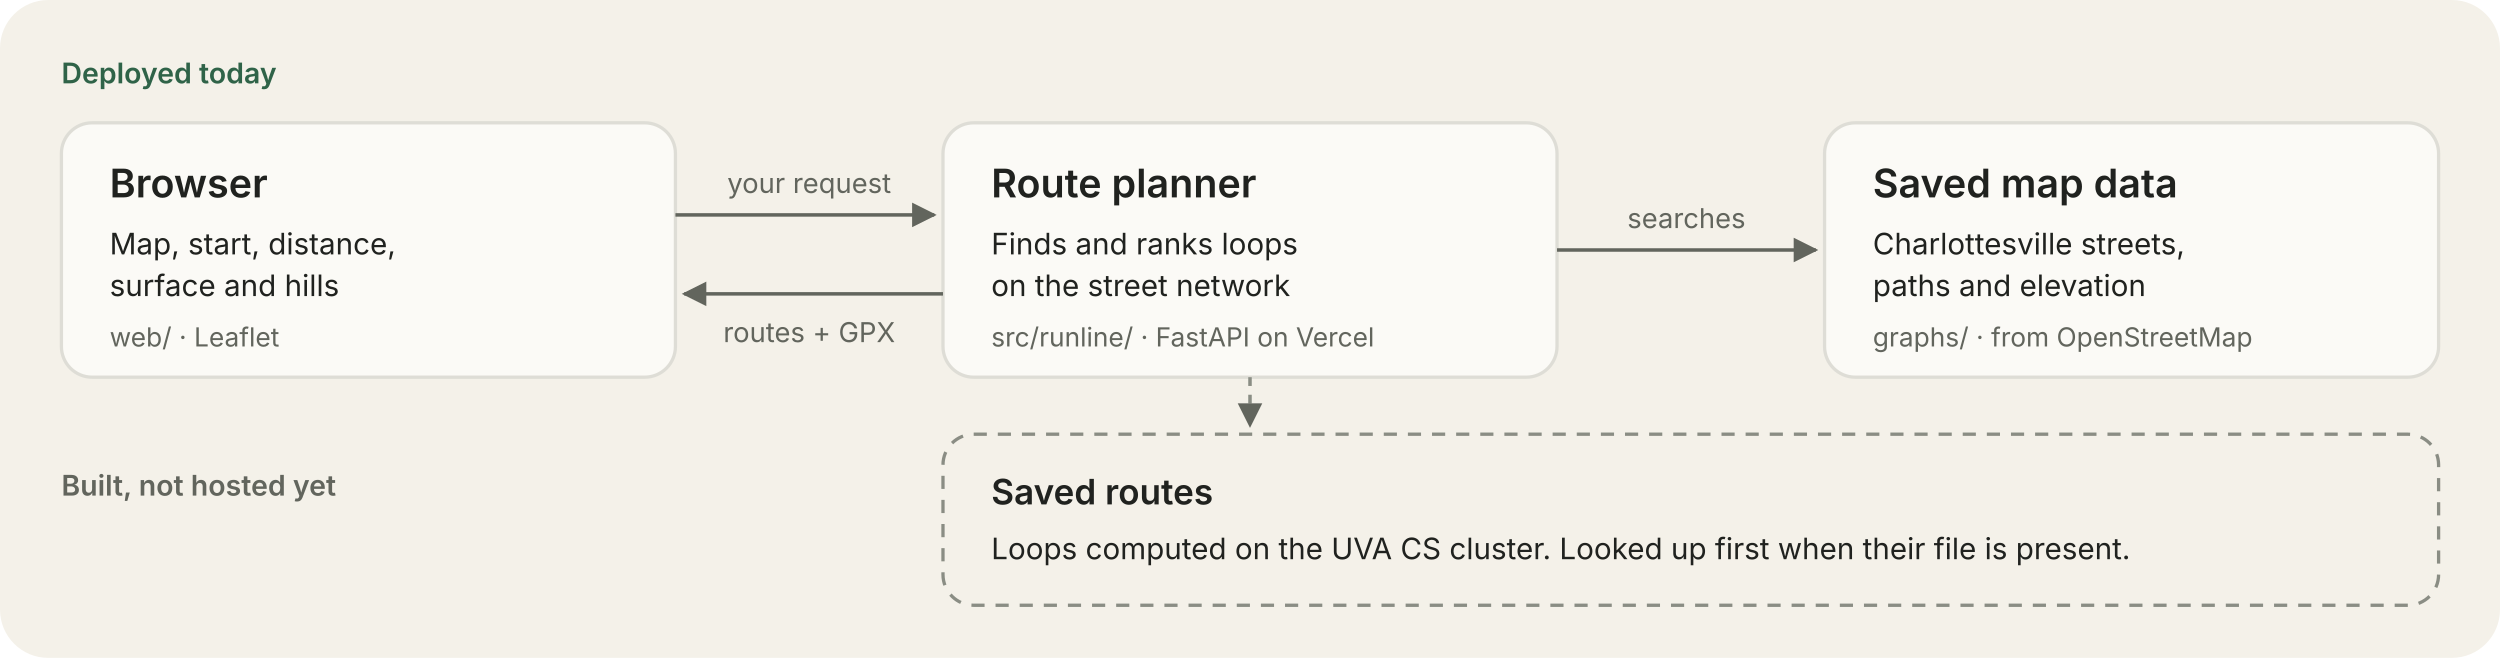
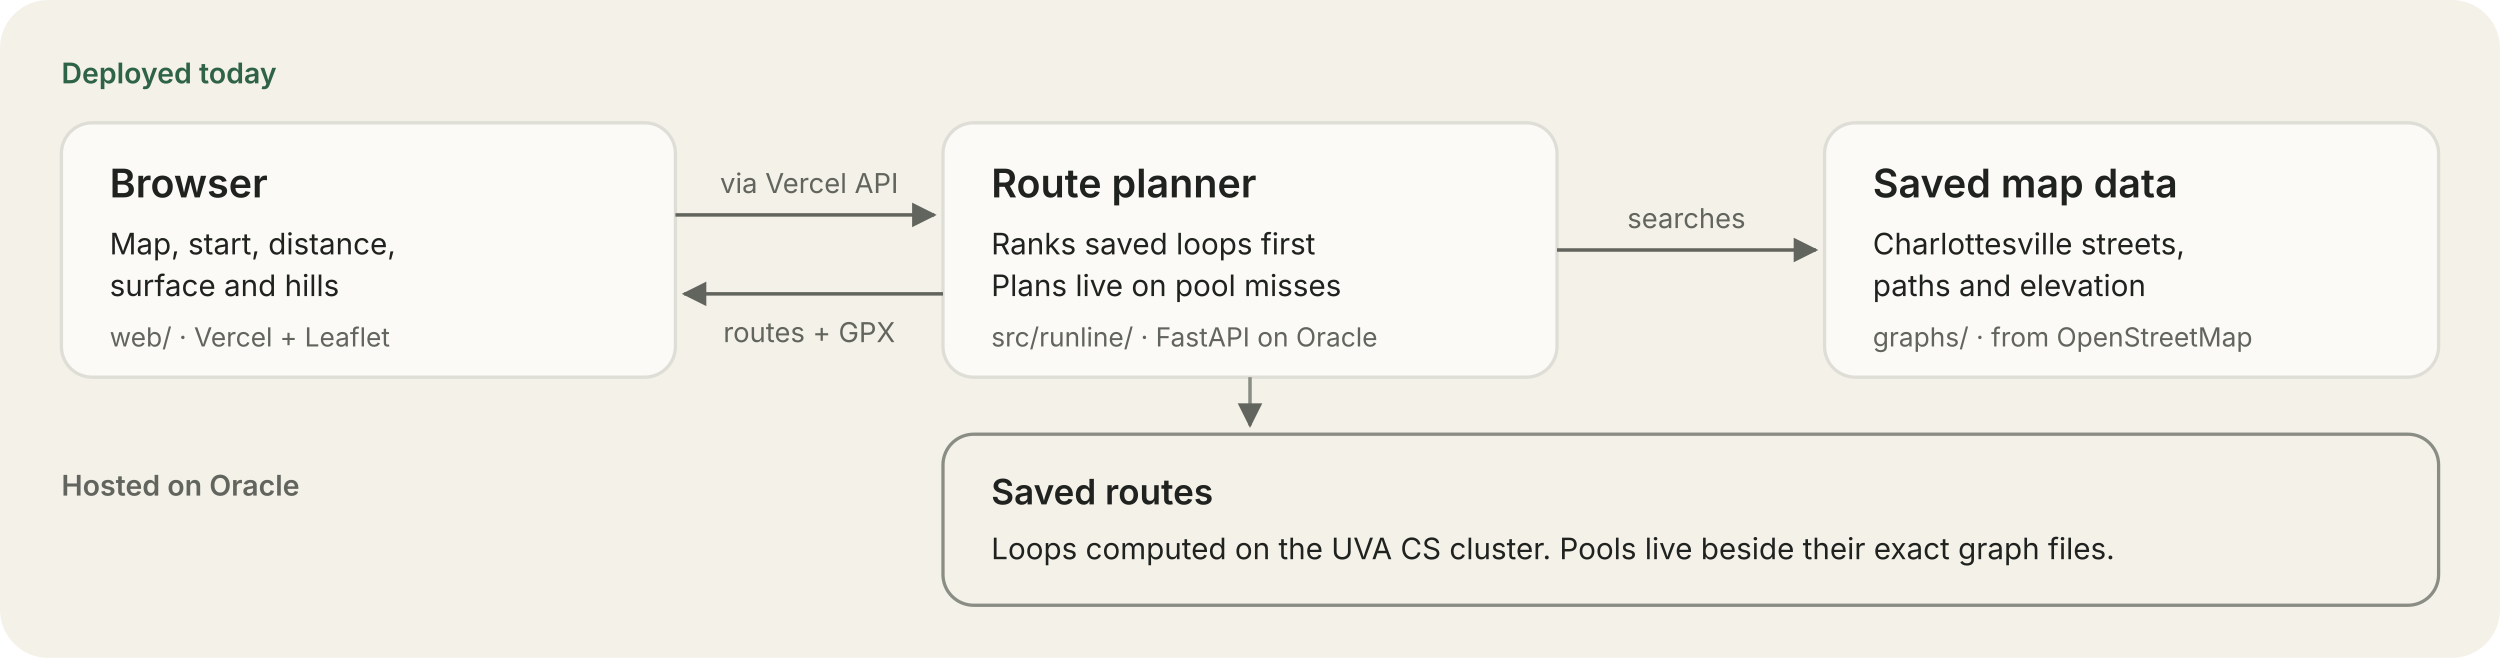
<svg xmlns="http://www.w3.org/2000/svg" viewBox="0 0 1140 300" role="img" aria-labelledby="title">
  <defs>
    <marker id="arrow" viewBox="0 0 10 10" refX="9" refY="5" markerWidth="7" markerHeight="7" orient="auto-start-reverse">
      <path d="M0 0 L10 5 L0 10 z" fill="#62655d" />
    </marker>
    <style>
      text { font-family: "DM Sans", "Inter", -apple-system, "Segoe UI", sans-serif; fill: #20221f; }
      .name { font-size: 18px; font-weight: 600; }
      .what { font-size: 13.5px; }
      .tech { font-size: 12px; fill: #62655d; }
      .edge { font-size: 12.5px; fill: #62655d; }
      .tag { font-size: 13px; font-weight: 600; fill: #2f6348; }
    </style>
  </defs>
  <rect width="1140" height="300" rx="22" fill="#f4f1e9" />
  <text class="tag" x="28" y="38">Deployed today</text>
  <g fill="#fbfaf6" stroke="#deddd6" stroke-width="1.5">
    <rect x="28" y="56" width="280" height="116" rx="14" />
    <rect x="430" y="56" width="280" height="116" rx="14" />
    <rect x="832" y="56" width="280" height="116" rx="14" />
  </g>
  <text class="name" x="50" y="90">Browser</text>
  <text class="what" x="50" y="116">Map, start, distance,</text>
  <text class="what" x="50" y="135">surface and hills</text>
-   <text class="tech" x="50" y="158">web/ · Leaflet</text>
+   <text class="tech" x="50" y="158">web/ · Vercel + Leaflet</text>
  <text class="name" x="452" y="90">Route planner</text>
-   <text class="what" x="452" y="116">Finds and ranks loops</text>
-   <text class="what" x="452" y="135">on the street network</text>
-   <text class="tech" x="452" y="158">src/runline/ · FastAPI on Vercel</text>
+   <text class="what" x="452" y="116">Ranks saved loops first</text>
+   <text class="what" x="452" y="135">Plans live on pool misses</text>
+   <text class="tech" x="452" y="158">src/runline/ · FastAPI on Oracle</text>
  <text class="name" x="854" y="90">Saved map data</text>
  <text class="what" x="854" y="116">Charlottesville streets,</text>
  <text class="what" x="854" y="135">paths and elevation</text>
  <text class="tech" x="854" y="158">graphs/ · from OpenStreetMap</text>
  <g fill="none" stroke="#62655d" stroke-width="1.6">
    <path d="M308 98 H426" marker-end="url(#arrow)" />
    <path d="M430 134 H312" marker-end="url(#arrow)" />
    <path d="M710 114 H828" marker-end="url(#arrow)" />
  </g>
-   <text class="edge" x="369" y="88" text-anchor="middle">your request</text>
+   <text class="edge" x="369" y="88" text-anchor="middle">via Vercel API</text>
  <text class="edge" x="369" y="156" text-anchor="middle">routes + GPX</text>
  <text class="edge" x="769" y="104" text-anchor="middle">searches</text>
-   <text class="tag" x="28" y="226" style="fill:#62655d">Built, not hosted yet</text>
-   <rect x="430" y="198" width="682" height="78" rx="14" fill="none" stroke="#8a8d84" stroke-width="1.5" stroke-dasharray="6 5" />
+   <text class="tag" x="28" y="226" style="fill:#62655d">Hosted on Oracle</text>
+   <rect x="430" y="198" width="682" height="78" rx="14" fill="none" stroke="#8a8d84" stroke-width="1.5" />
  <text class="name" x="452" y="230" style="font-size:16px">Saved routes</text>
-   <text class="what" x="452" y="255">Loops computed on the UVA CS cluster. Looked up first when their file is present.</text>
-   <path d="M570 172 V194" fill="none" stroke="#8a8d84" stroke-width="1.6" stroke-dasharray="4 4" marker-end="url(#arrow)" />
+   <text class="what" x="452" y="255">Loops computed on the UVA CS cluster. Pools live beside their exact graph files.</text>
+   <path d="M570 172 V194" fill="none" stroke="#8a8d84" stroke-width="1.6" marker-end="url(#arrow)" />
</svg>
